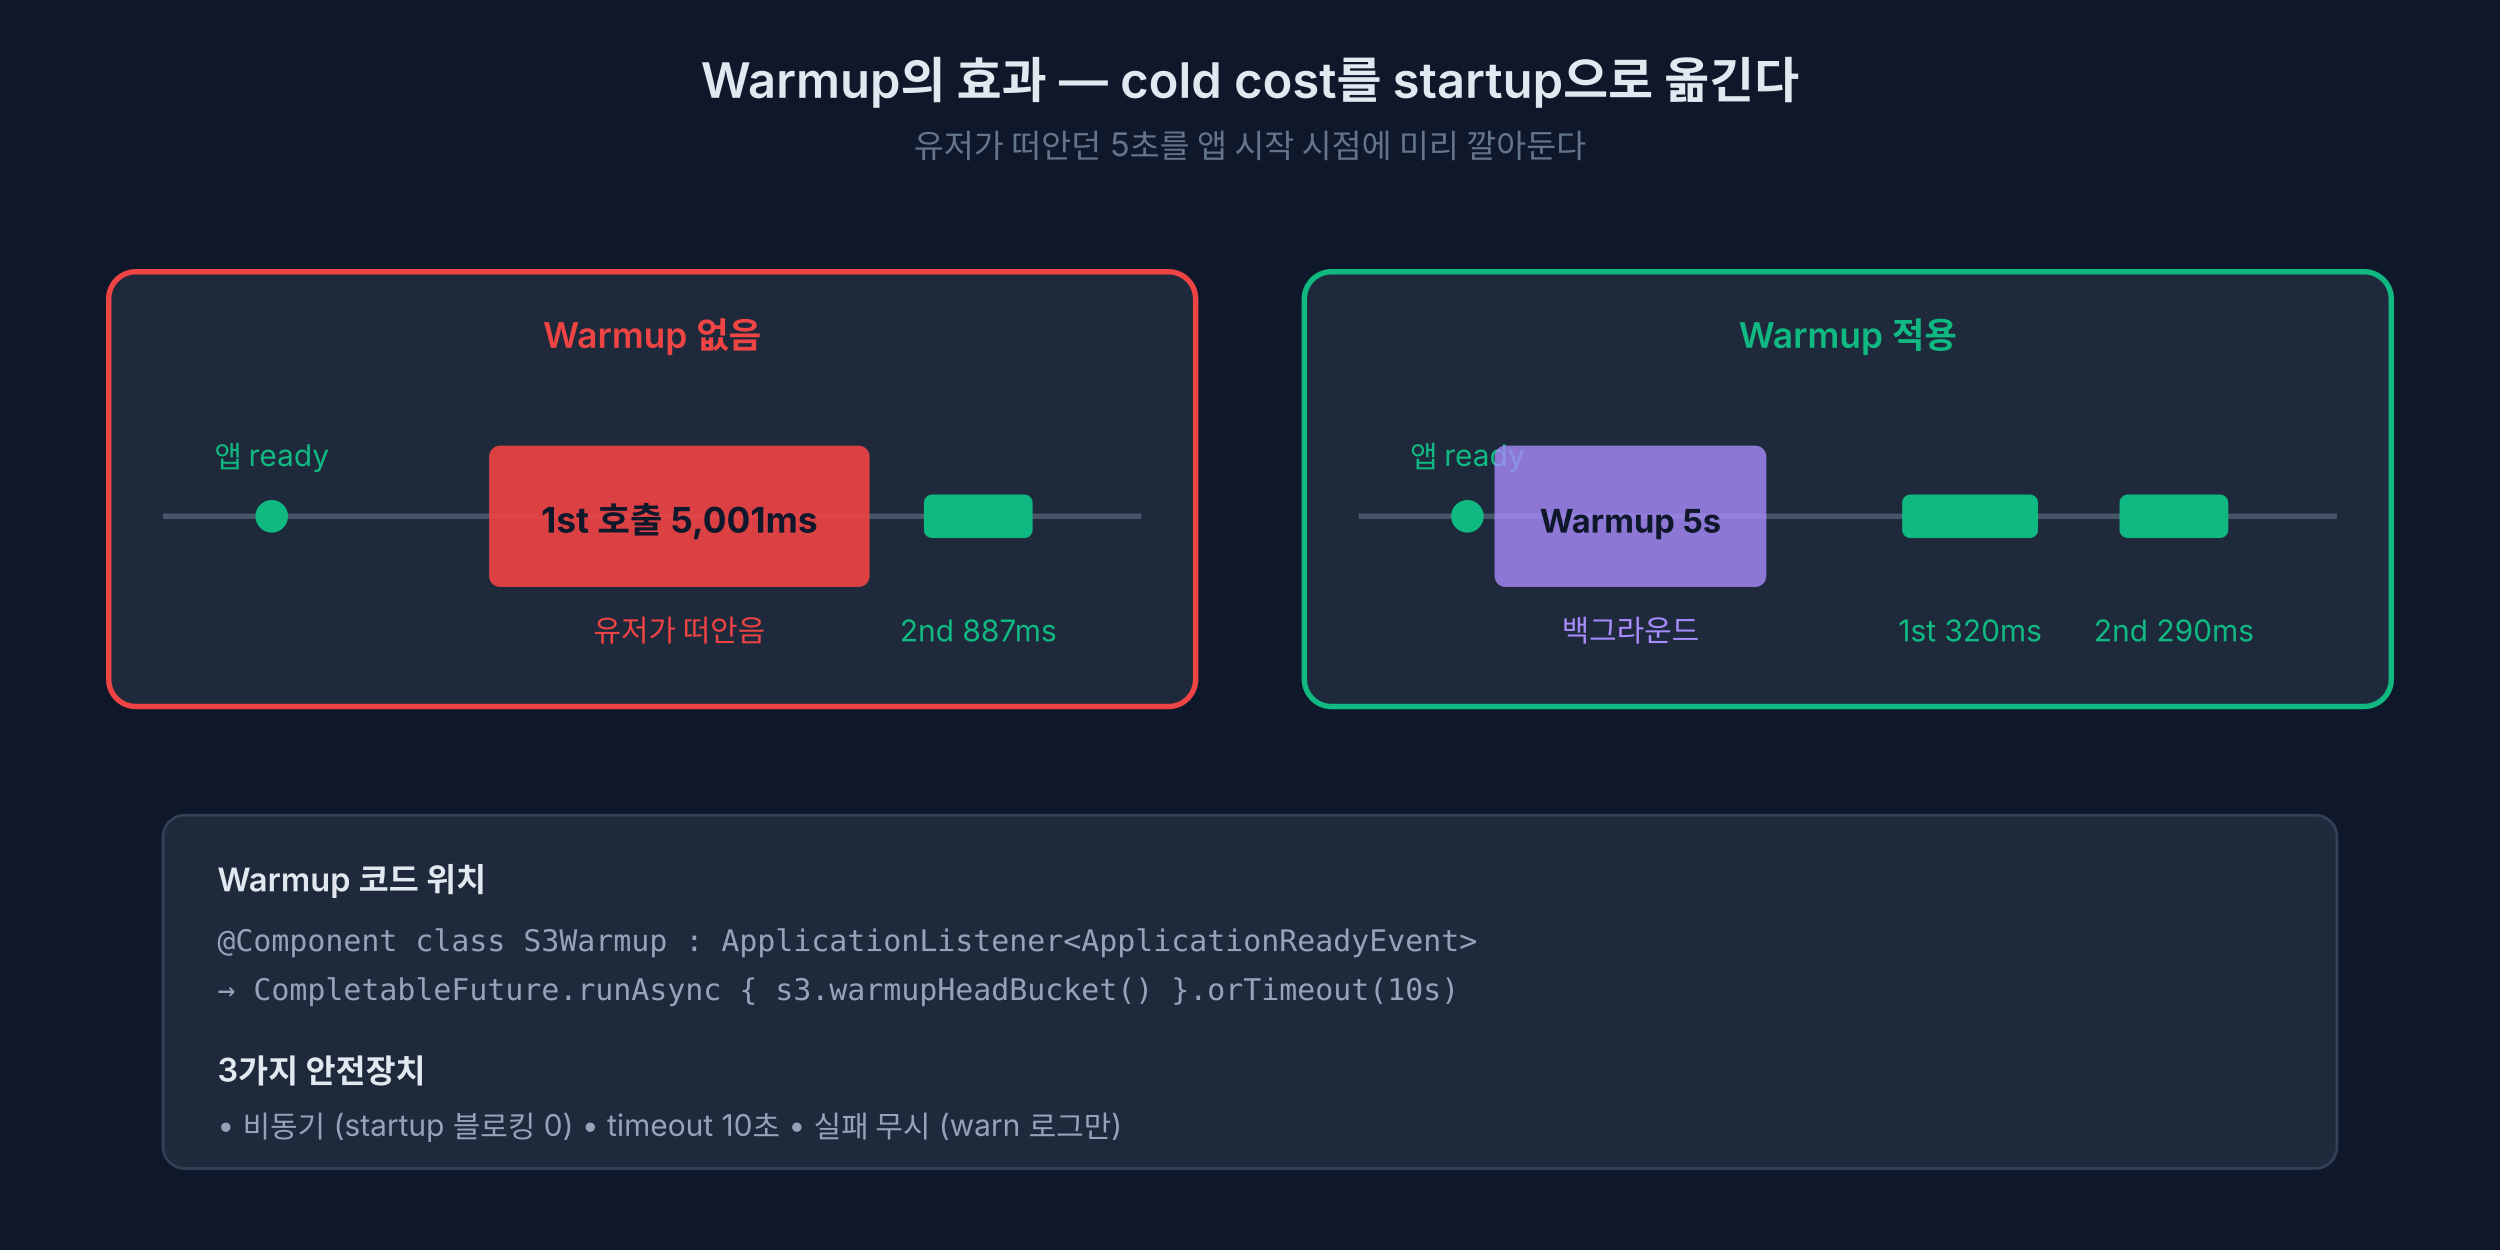
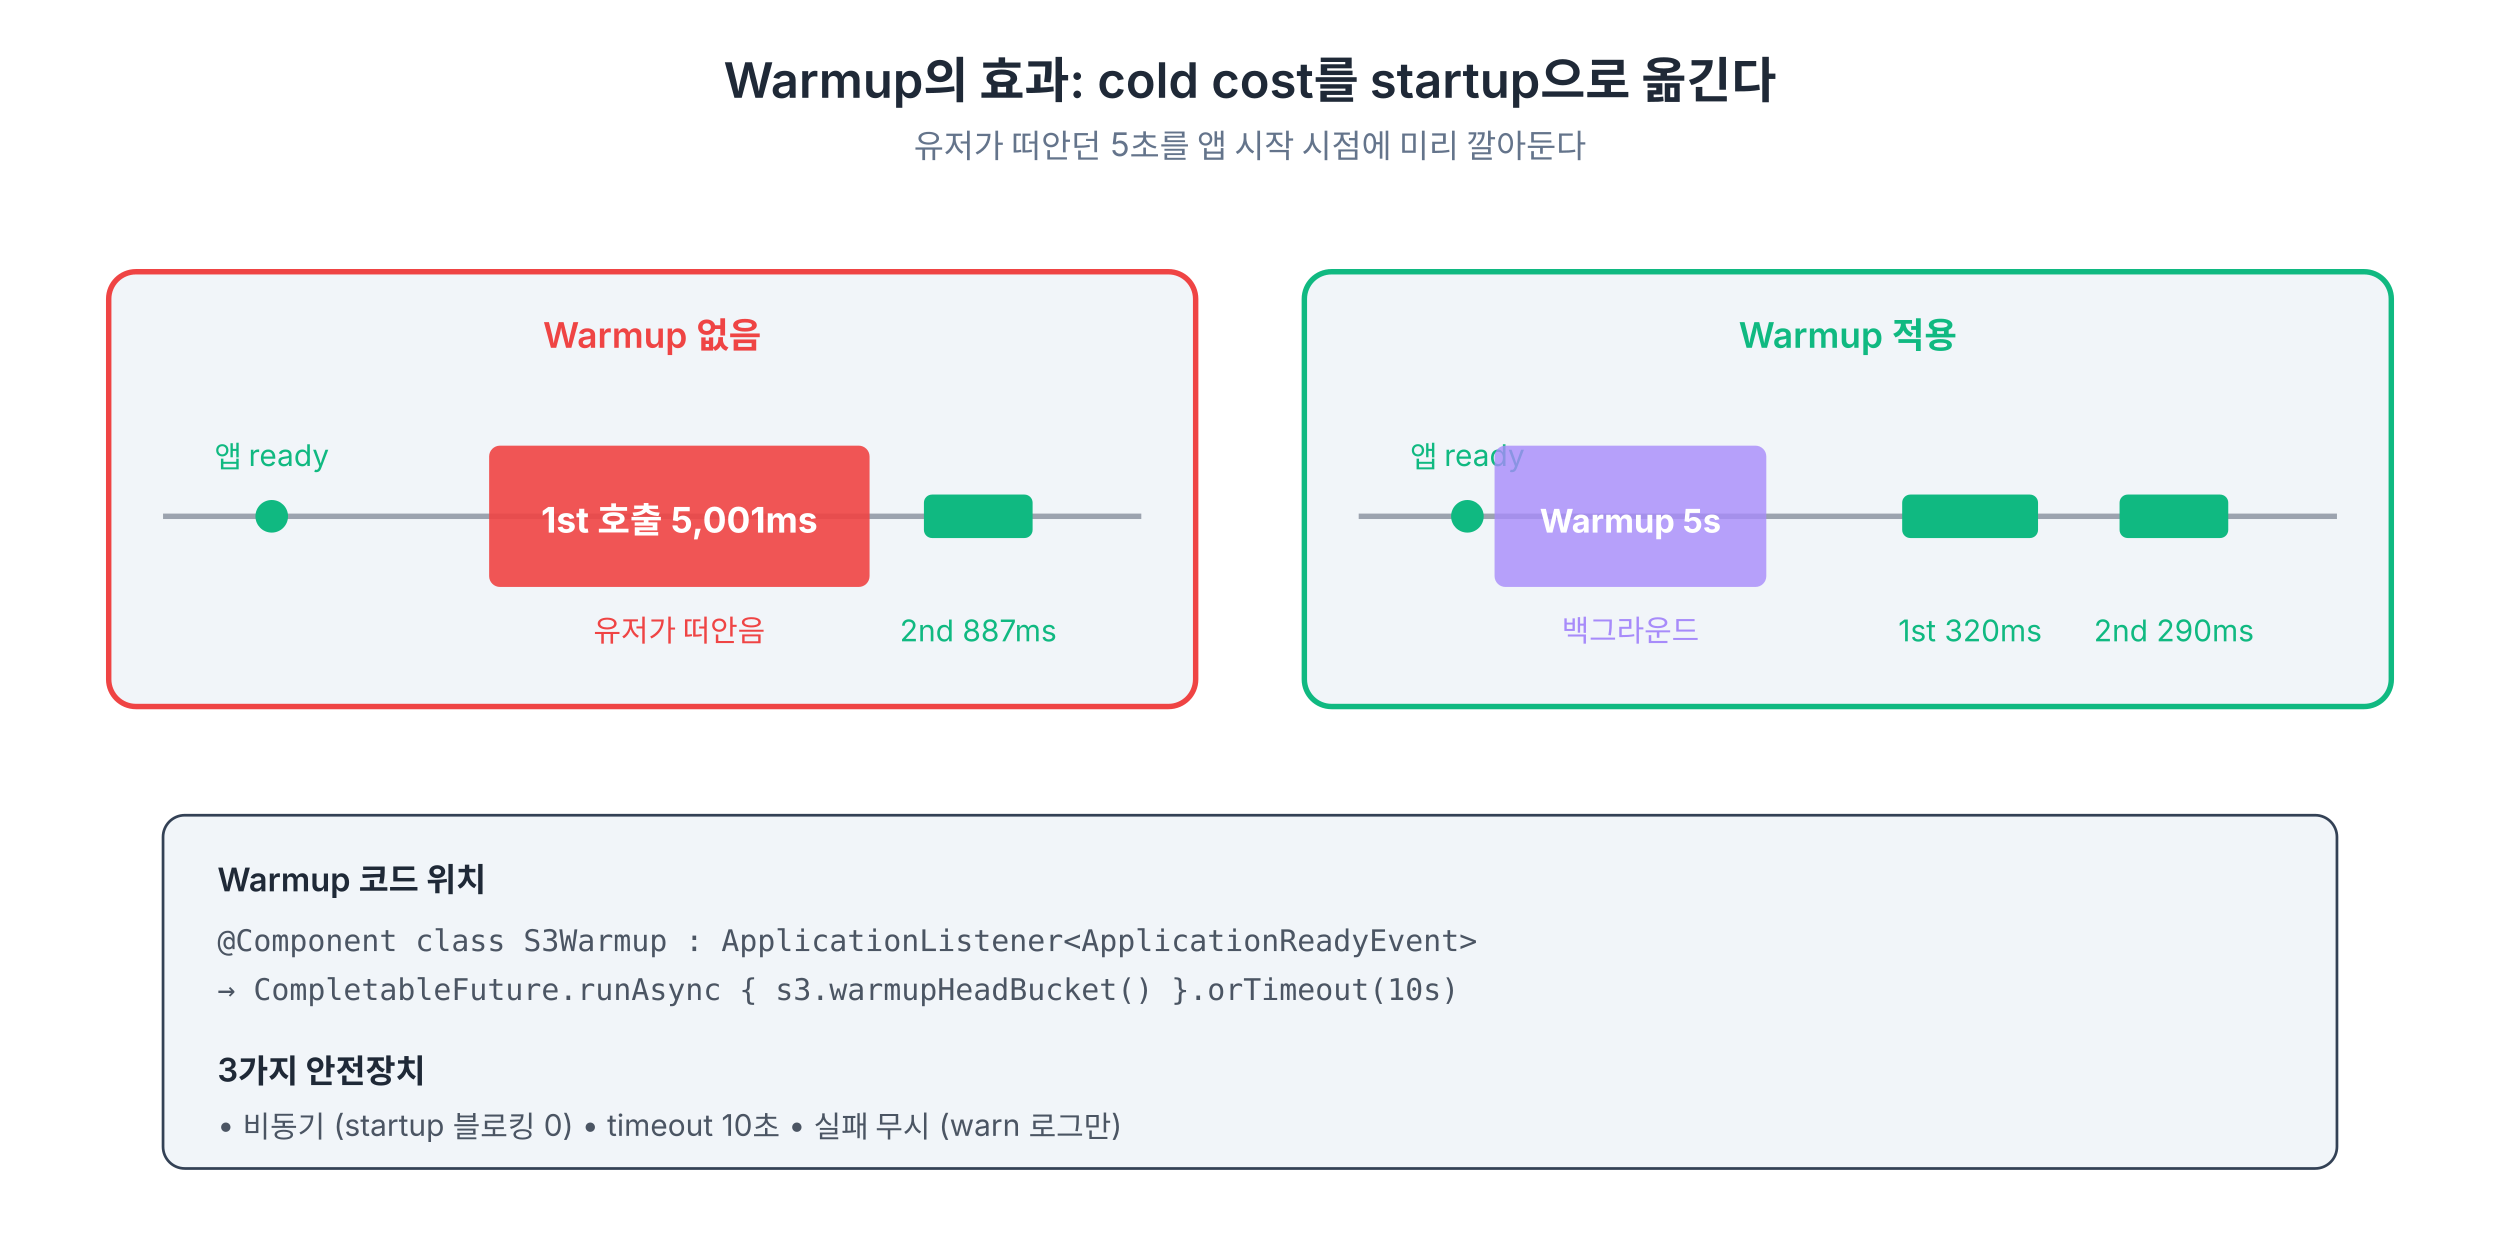
<svg xmlns="http://www.w3.org/2000/svg" viewBox="0 0 920 460" font-family="system-ui, -apple-system, sans-serif">
-   <rect width="920" height="460" fill="#0f172a" />
-   <text x="460" y="36" fill="#e2e8f0" font-size="18" font-weight="600" text-anchor="middle">Warmup의 효과 — cold cost를 startup으로 옮긴다</text>
+   <rect width="920" height="460" fill="#ffffff" />
+   <text x="460" y="36" fill="#1f2937" font-size="18" font-weight="600" text-anchor="middle">Warmup의 효과: cold cost를 startup으로 옮긴다</text>
  <text x="460" y="58" fill="#64748b" font-size="12" text-anchor="middle">유저가 떠안던 5초를 앱 시작 시점에 미리 깔아둔다</text>
  <g transform="translate(40, 100)">
-     <rect x="0" y="0" width="400" height="160" rx="10" fill="#1e293b" stroke="#ef4444" stroke-width="2" />
+     <rect x="0" y="0" width="400" height="160" rx="10" fill="#f1f5f9" stroke="#ef4444" stroke-width="2" />
    <text x="200" y="28" fill="#ef4444" font-size="13" font-weight="600" text-anchor="middle">Warmup 없음</text>
    <g transform="translate(20, 50)">
-       <line x1="0" y1="40" x2="360" y2="40" stroke="#475569" stroke-width="2" />
+       <line x1="0" y1="40" x2="360" y2="40" stroke="#9ca3af" stroke-width="2" />
      <circle cx="40" cy="40" r="6" fill="#10b981" />
      <text x="40" y="22" fill="#10b981" font-size="11" text-anchor="middle">앱 ready</text>
      <rect x="120" y="14" width="140" height="52" rx="4" fill="#ef4444" opacity="0.9" />
-       <text x="190" y="46" fill="#0f172a" font-size="13" font-weight="700" text-anchor="middle">1st 호출 5,001ms</text>
+       <text x="190" y="46" fill="#ffffff" font-size="13" font-weight="700" text-anchor="middle">1st 호출 5,001ms</text>
      <text x="190" y="86" fill="#ef4444" font-size="11" text-anchor="middle">유저가 떠안음</text>
      <rect x="280" y="32" width="40" height="16" rx="3" fill="#10b981" />
      <text x="300" y="86" fill="#10b981" font-size="11" text-anchor="middle">2nd 887ms</text>
    </g>
  </g>
  <g transform="translate(480, 100)">
-     <rect x="0" y="0" width="400" height="160" rx="10" fill="#1e293b" stroke="#10b981" stroke-width="2" />
+     <rect x="0" y="0" width="400" height="160" rx="10" fill="#f1f5f9" stroke="#10b981" stroke-width="2" />
    <text x="200" y="28" fill="#10b981" font-size="13" font-weight="600" text-anchor="middle">Warmup 적용</text>
    <g transform="translate(20, 50)">
-       <line x1="0" y1="40" x2="360" y2="40" stroke="#475569" stroke-width="2" />
+       <line x1="0" y1="40" x2="360" y2="40" stroke="#9ca3af" stroke-width="2" />
      <circle cx="40" cy="40" r="6" fill="#10b981" />
      <text x="40" y="22" fill="#10b981" font-size="11" text-anchor="middle">앱 ready</text>
      <rect x="50" y="14" width="100" height="52" rx="4" fill="#a78bfa" opacity="0.8" />
-       <text x="100" y="46" fill="#0f172a" font-size="12" font-weight="700" text-anchor="middle">Warmup 5s</text>
+       <text x="100" y="46" fill="#ffffff" font-size="12" font-weight="700" text-anchor="middle">Warmup 5s</text>
      <text x="100" y="86" fill="#a78bfa" font-size="11" text-anchor="middle">백그라운드</text>
      <rect x="200" y="32" width="50" height="16" rx="3" fill="#10b981" />
      <text x="225" y="86" fill="#10b981" font-size="11" text-anchor="middle">1st 320ms</text>
      <rect x="280" y="32" width="40" height="16" rx="3" fill="#10b981" />
      <text x="300" y="86" fill="#10b981" font-size="11" text-anchor="middle">2nd 290ms</text>
    </g>
  </g>
  <g transform="translate(60, 300)">
-     <rect x="0" y="0" width="800" height="130" rx="8" fill="#1e293b" stroke="#334155" stroke-width="1" />
-     <text x="20" y="28" fill="#e2e8f0" font-size="12" font-weight="600">Warmup 코드 위치</text>
-     <text x="20" y="50" fill="#94a3b8" font-size="11" font-family="ui-monospace, Menlo, monospace">@Component class S3Warmup : ApplicationListener&lt;ApplicationReadyEvent&gt;</text>
-     <text x="20" y="68" fill="#94a3b8" font-size="11" font-family="ui-monospace, Menlo, monospace">→ CompletableFuture.runAsync { s3.warmupHeadBucket() }.orTimeout(10s)</text>
-     <text x="20" y="98" fill="#e2e8f0" font-size="12" font-weight="600">3가지 안전장치</text>
-     <text x="20" y="118" fill="#94a3b8" font-size="11">• 비동기 (startup 블로킹 0)   • timeout 10초   • 실패 무시 (warn 로그만)</text>
+     <rect x="0" y="0" width="800" height="130" rx="8" fill="#f1f5f9" stroke="#334155" stroke-width="1" />
+     <text x="20" y="28" fill="#1f2937" font-size="12" font-weight="600">Warmup 코드 위치</text>
+     <text x="20" y="50" fill="#4b5563" font-size="11" font-family="ui-monospace, Menlo, monospace">@Component class S3Warmup : ApplicationListener&lt;ApplicationReadyEvent&gt;</text>
+     <text x="20" y="68" fill="#4b5563" font-size="11" font-family="ui-monospace, Menlo, monospace">→ CompletableFuture.runAsync { s3.warmupHeadBucket() }.orTimeout(10s)</text>
+     <text x="20" y="98" fill="#1f2937" font-size="12" font-weight="600">3가지 안전장치</text>
+     <text x="20" y="118" fill="#4b5563" font-size="11">• 비동기 (startup 블로킹 0)   • timeout 10초   • 실패 무시 (warn 로그만)</text>
  </g>
</svg>
